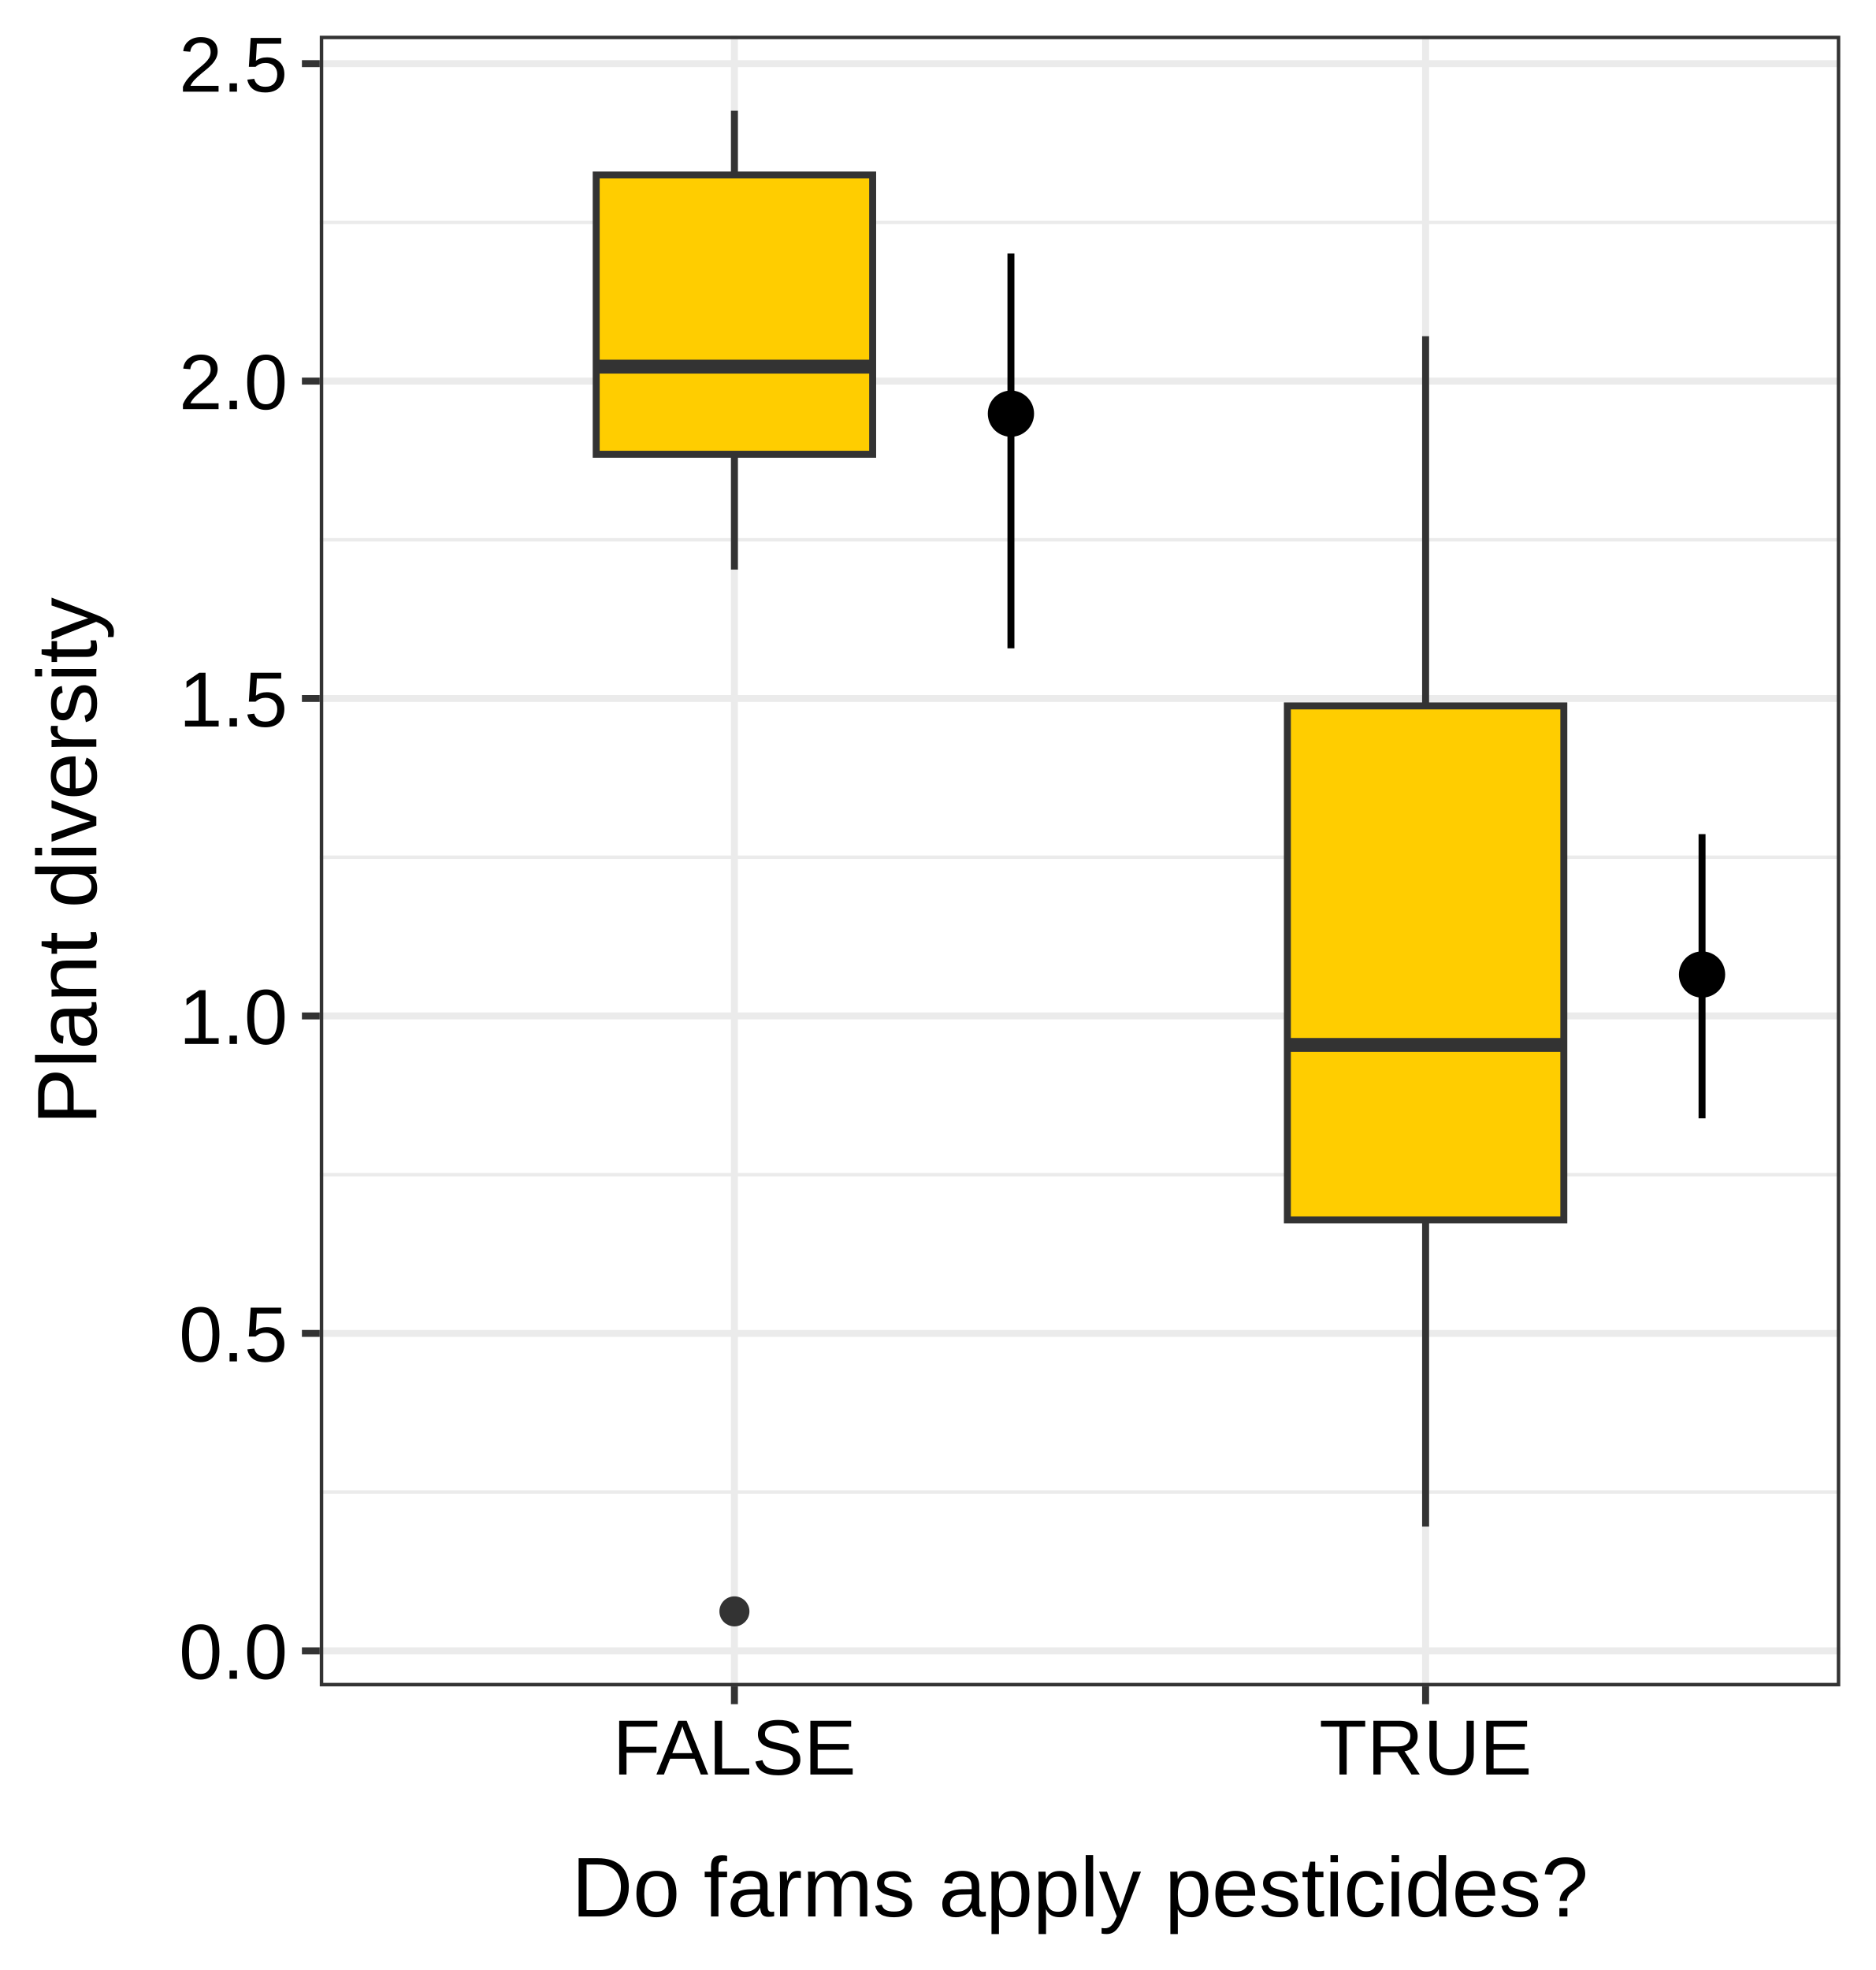
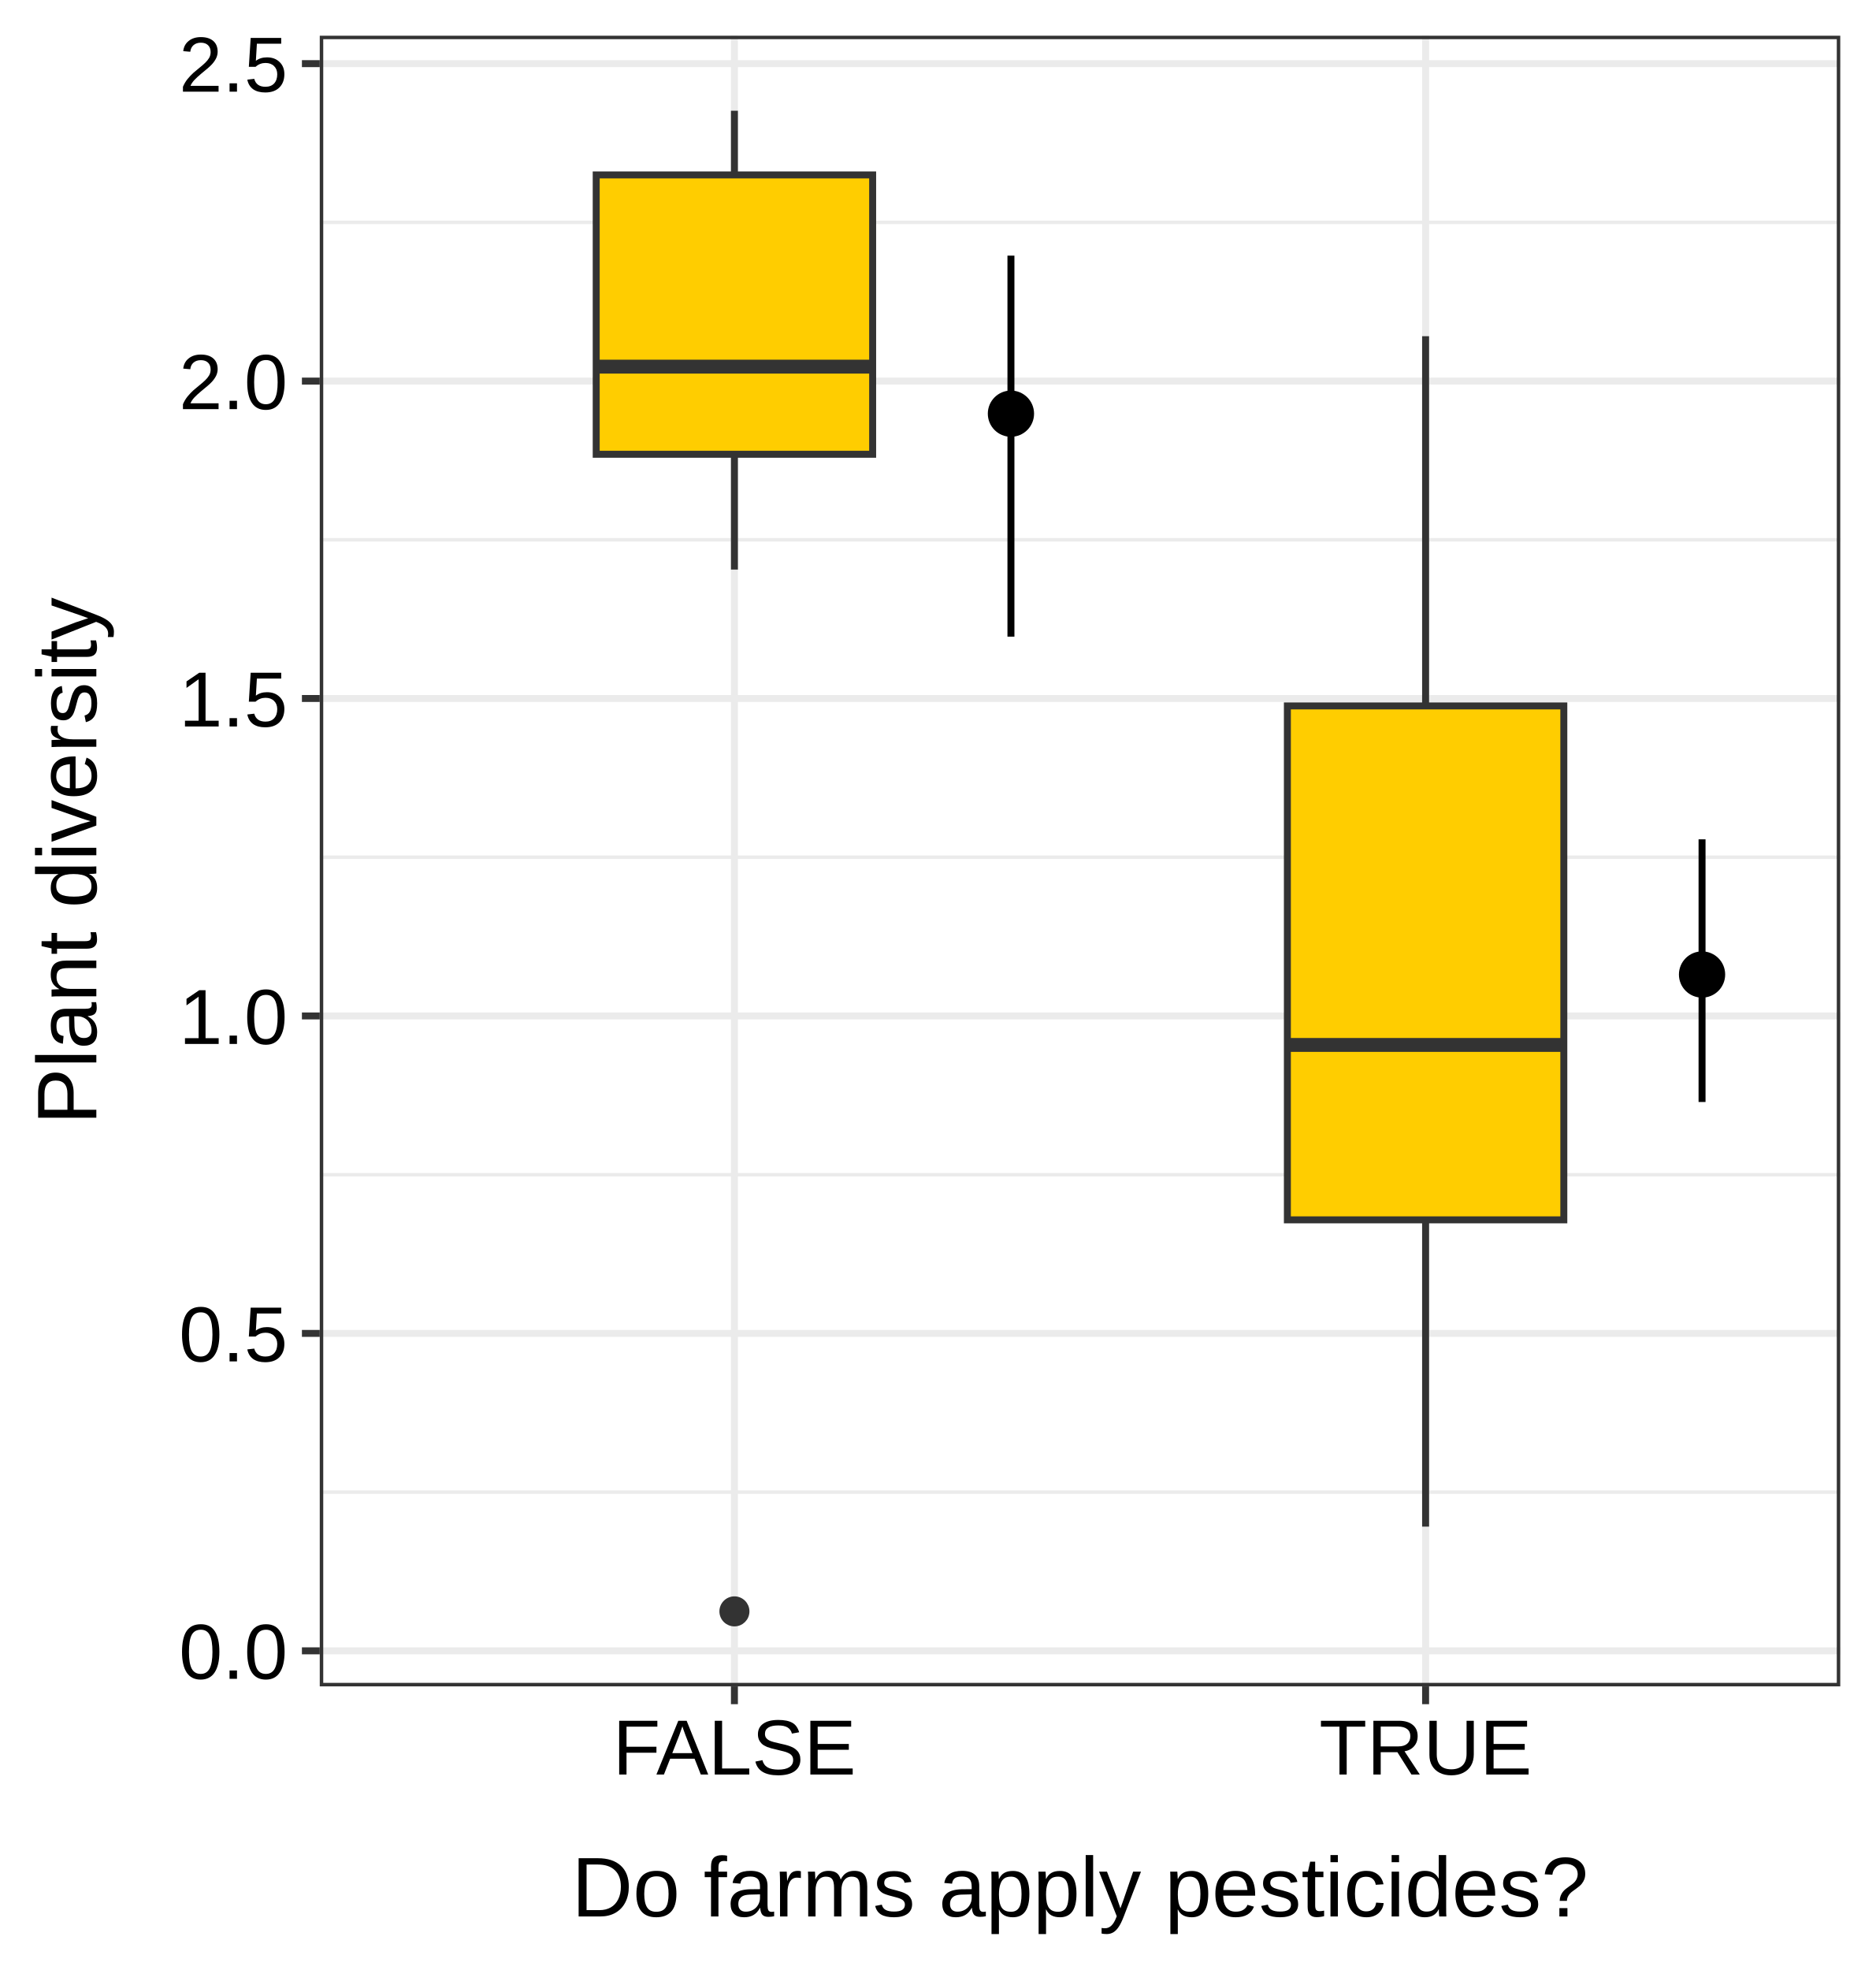
<svg xmlns="http://www.w3.org/2000/svg" width="288.00pt" height="302.40pt" viewBox="0 0 288.00 302.40">
  <g class="svglite">
    <defs>
      <style type="text/css">
    .svglite line, .svglite polyline, .svglite polygon, .svglite path, .svglite rect, .svglite circle {
      fill: none;
      stroke: #000000;
      stroke-linecap: round;
      stroke-linejoin: round;
      stroke-miterlimit: 10.00;
    }
    .svglite text {
      white-space: pre;
    }
    .svglite g.glyphgroup path {
      fill: inherit;
      stroke: none;
    }
  </style>
    </defs>
    <rect width="100%" height="100%" style="stroke: none; fill: #FFFFFF;" />
    <defs>
      <clipPath id="cpMC4wMHwyODguMDB8MC4wMHwzMDIuNDA=">
        <rect x="0.00" y="0.00" width="288.00" height="302.40" />
      </clipPath>
    </defs>
    <g clip-path="url(#cpMC4wMHwyODguMDB8MC4wMHwzMDIuNDA=)">
      <rect x="0" y="0.00" width="288.00" height="302.40" style="stroke-width: 1.07; stroke: #FFFFFF; fill: #FFFFFF;" />
    </g>
    <defs>
      <clipPath id="cpNDkuMDl8MjgyLjUyfDUuNDh8MjU4Ljg2">
        <rect x="49.09" y="5.48" width="233.43" height="253.38" />
      </clipPath>
    </defs>
    <g clip-path="url(#cpNDkuMDl8MjgyLjUyfDUuNDh8MjU4Ljg2)">
      <rect x="49.09" y="5.48" width="233.43" height="253.38" style="stroke-width: 1.07; stroke: none; fill: #FFFFFF;" />
      <polyline points="49.09,229.04 282.52,229.04 " style="stroke-width: 0.53; stroke: #EBEBEB; stroke-linecap: butt;" />
      <polyline points="49.09,180.32 282.52,180.32 " style="stroke-width: 0.53; stroke: #EBEBEB; stroke-linecap: butt;" />
      <polyline points="49.09,131.59 282.52,131.59 " style="stroke-width: 0.53; stroke: #EBEBEB; stroke-linecap: butt;" />
      <polyline points="49.09,82.86 282.52,82.86 " style="stroke-width: 0.53; stroke: #EBEBEB; stroke-linecap: butt;" />
      <polyline points="49.09,34.13 282.52,34.13 " style="stroke-width: 0.53; stroke: #EBEBEB; stroke-linecap: butt;" />
      <polyline points="49.09,253.41 282.52,253.41 " style="stroke-width: 1.07; stroke: #EBEBEB; stroke-linecap: butt;" />
      <polyline points="49.09,204.68 282.52,204.68 " style="stroke-width: 1.07; stroke: #EBEBEB; stroke-linecap: butt;" />
      <polyline points="49.09,155.95 282.52,155.95 " style="stroke-width: 1.07; stroke: #EBEBEB; stroke-linecap: butt;" />
      <polyline points="49.09,107.22 282.52,107.22 " style="stroke-width: 1.07; stroke: #EBEBEB; stroke-linecap: butt;" />
      <polyline points="49.09,58.50 282.52,58.50 " style="stroke-width: 1.07; stroke: #EBEBEB; stroke-linecap: butt;" />
      <polyline points="49.09,9.77 282.52,9.77 " style="stroke-width: 1.07; stroke: #EBEBEB; stroke-linecap: butt;" />
      <polyline points="112.75,258.86 112.75,5.48 " style="stroke-width: 1.07; stroke: #EBEBEB; stroke-linecap: butt;" />
      <polyline points="218.86,258.86 218.86,5.48 " style="stroke-width: 1.07; stroke: #EBEBEB; stroke-linecap: butt;" />
      <circle cx="112.75" cy="247.35" r="1.95" style="stroke-width: 0.71; stroke: #333333; fill: #333333;" />
      <line x1="112.75" y1="26.85" x2="112.75" y2="17.00" style="stroke-width: 1.07; stroke: #333333; stroke-linecap: butt;" />
      <line x1="112.75" y1="69.73" x2="112.75" y2="87.43" style="stroke-width: 1.07; stroke: #333333; stroke-linecap: butt;" />
      <polygon points="91.53,26.85 91.53,69.73 133.97,69.73 133.97,26.85 91.53,26.85 " style="stroke-width: 1.07; stroke: #333333; stroke-linecap: butt; stroke-linejoin: miter; fill: #FFCD00;" />
      <line x1="91.53" y1="56.28" x2="133.97" y2="56.28" style="stroke-width: 2.13; stroke: #333333; stroke-linecap: butt; stroke-linejoin: miter;" />
      <line x1="218.86" y1="108.36" x2="218.86" y2="51.61" style="stroke-width: 1.07; stroke: #333333; stroke-linecap: butt;" />
      <line x1="218.86" y1="187.25" x2="218.86" y2="234.34" style="stroke-width: 1.07; stroke: #333333; stroke-linecap: butt;" />
      <polygon points="197.64,108.36 197.64,187.25 240.08,187.25 240.08,108.36 197.64,108.36 " style="stroke-width: 1.07; stroke: #333333; stroke-linecap: butt; stroke-linejoin: miter; fill: #FFCD00;" />
      <line x1="197.64" y1="160.40" x2="240.08" y2="160.40" style="stroke-width: 2.13; stroke: #333333; stroke-linecap: butt; stroke-linejoin: miter;" />
-       <line x1="155.20" y1="99.52" x2="155.20" y2="38.90" style="stroke-width: 1.07; stroke-linecap: butt;" />
-       <line x1="261.30" y1="171.67" x2="261.30" y2="128.04" style="stroke-width: 1.07; stroke-linecap: butt;" />
+       <line x1="155.20" y1="97.73" x2="155.20" y2="39.24" style="stroke-width: 1.07; stroke-linecap: butt;" />
+       <line x1="261.30" y1="169.16" x2="261.30" y2="128.84" style="stroke-width: 1.07; stroke-linecap: butt;" />
      <circle cx="155.20" cy="63.50" r="2.84" style="stroke-width: 1.42; fill: #000000;" />
      <circle cx="261.30" cy="149.59" r="2.84" style="stroke-width: 1.42; fill: #000000;" />
      <rect x="49.09" y="5.48" width="233.43" height="253.38" style="stroke-width: 1.07; stroke: #333333;" />
    </g>
    <g clip-path="url(#cpMC4wMHwyODguMDB8MC4wMHwzMDIuNDA=)">
      <text x="44.16" y="257.70" text-anchor="end" style="font-size: 12.00px; font-family: &quot;Arial&quot;;" textLength="16.67px" lengthAdjust="spacingAndGlyphs">0.0</text>
      <text x="44.16" y="208.98" text-anchor="end" style="font-size: 12.00px; font-family: &quot;Arial&quot;;" textLength="16.67px" lengthAdjust="spacingAndGlyphs">0.5</text>
      <text x="44.16" y="160.25" text-anchor="end" style="font-size: 12.00px; font-family: &quot;Arial&quot;;" textLength="16.67px" lengthAdjust="spacingAndGlyphs">1.0</text>
      <text x="44.16" y="111.52" text-anchor="end" style="font-size: 12.00px; font-family: &quot;Arial&quot;;" textLength="16.67px" lengthAdjust="spacingAndGlyphs">1.5</text>
      <text x="44.16" y="62.80" text-anchor="end" style="font-size: 12.00px; font-family: &quot;Arial&quot;;" textLength="16.67px" lengthAdjust="spacingAndGlyphs">2.0</text>
      <text x="44.16" y="14.07" text-anchor="end" style="font-size: 12.00px; font-family: &quot;Arial&quot;;" textLength="16.67px" lengthAdjust="spacingAndGlyphs">2.5</text>
      <polyline points="46.35,253.41 49.09,253.41 " style="stroke-width: 1.07; stroke: #333333; stroke-linecap: butt;" />
      <polyline points="46.35,204.68 49.09,204.68 " style="stroke-width: 1.07; stroke: #333333; stroke-linecap: butt;" />
      <polyline points="46.35,155.95 49.09,155.95 " style="stroke-width: 1.07; stroke: #333333; stroke-linecap: butt;" />
      <polyline points="46.35,107.22 49.09,107.22 " style="stroke-width: 1.07; stroke: #333333; stroke-linecap: butt;" />
      <polyline points="46.35,58.50 49.09,58.50 " style="stroke-width: 1.07; stroke: #333333; stroke-linecap: butt;" />
      <polyline points="46.35,9.77 49.09,9.77 " style="stroke-width: 1.07; stroke: #333333; stroke-linecap: butt;" />
      <polyline points="112.75,261.60 112.75,258.86 " style="stroke-width: 1.07; stroke: #333333; stroke-linecap: butt;" />
      <polyline points="218.86,261.60 218.86,258.86 " style="stroke-width: 1.07; stroke: #333333; stroke-linecap: butt;" />
      <text x="112.75" y="272.39" text-anchor="middle" style="font-size: 12.00px; font-family: &quot;Arial&quot;;" textLength="37.34px" lengthAdjust="spacingAndGlyphs">FALSE</text>
      <text x="218.86" y="272.39" text-anchor="middle" style="font-size: 12.00px; font-family: &quot;Arial&quot;;" textLength="32.67px" lengthAdjust="spacingAndGlyphs">TRUE</text>
      <text x="165.81" y="294.18" text-anchor="middle" style="font-size: 13.00px; font-family: &quot;Arial&quot;;" textLength="156.11px" lengthAdjust="spacingAndGlyphs">Do farms apply pesticides?</text>
      <text transform="translate(14.79,132.17) rotate(-90)" text-anchor="middle" style="font-size: 13.00px; font-family: &quot;Arial&quot;;" textLength="80.94px" lengthAdjust="spacingAndGlyphs">Plant diversity</text>
    </g>
  </g>
</svg>
